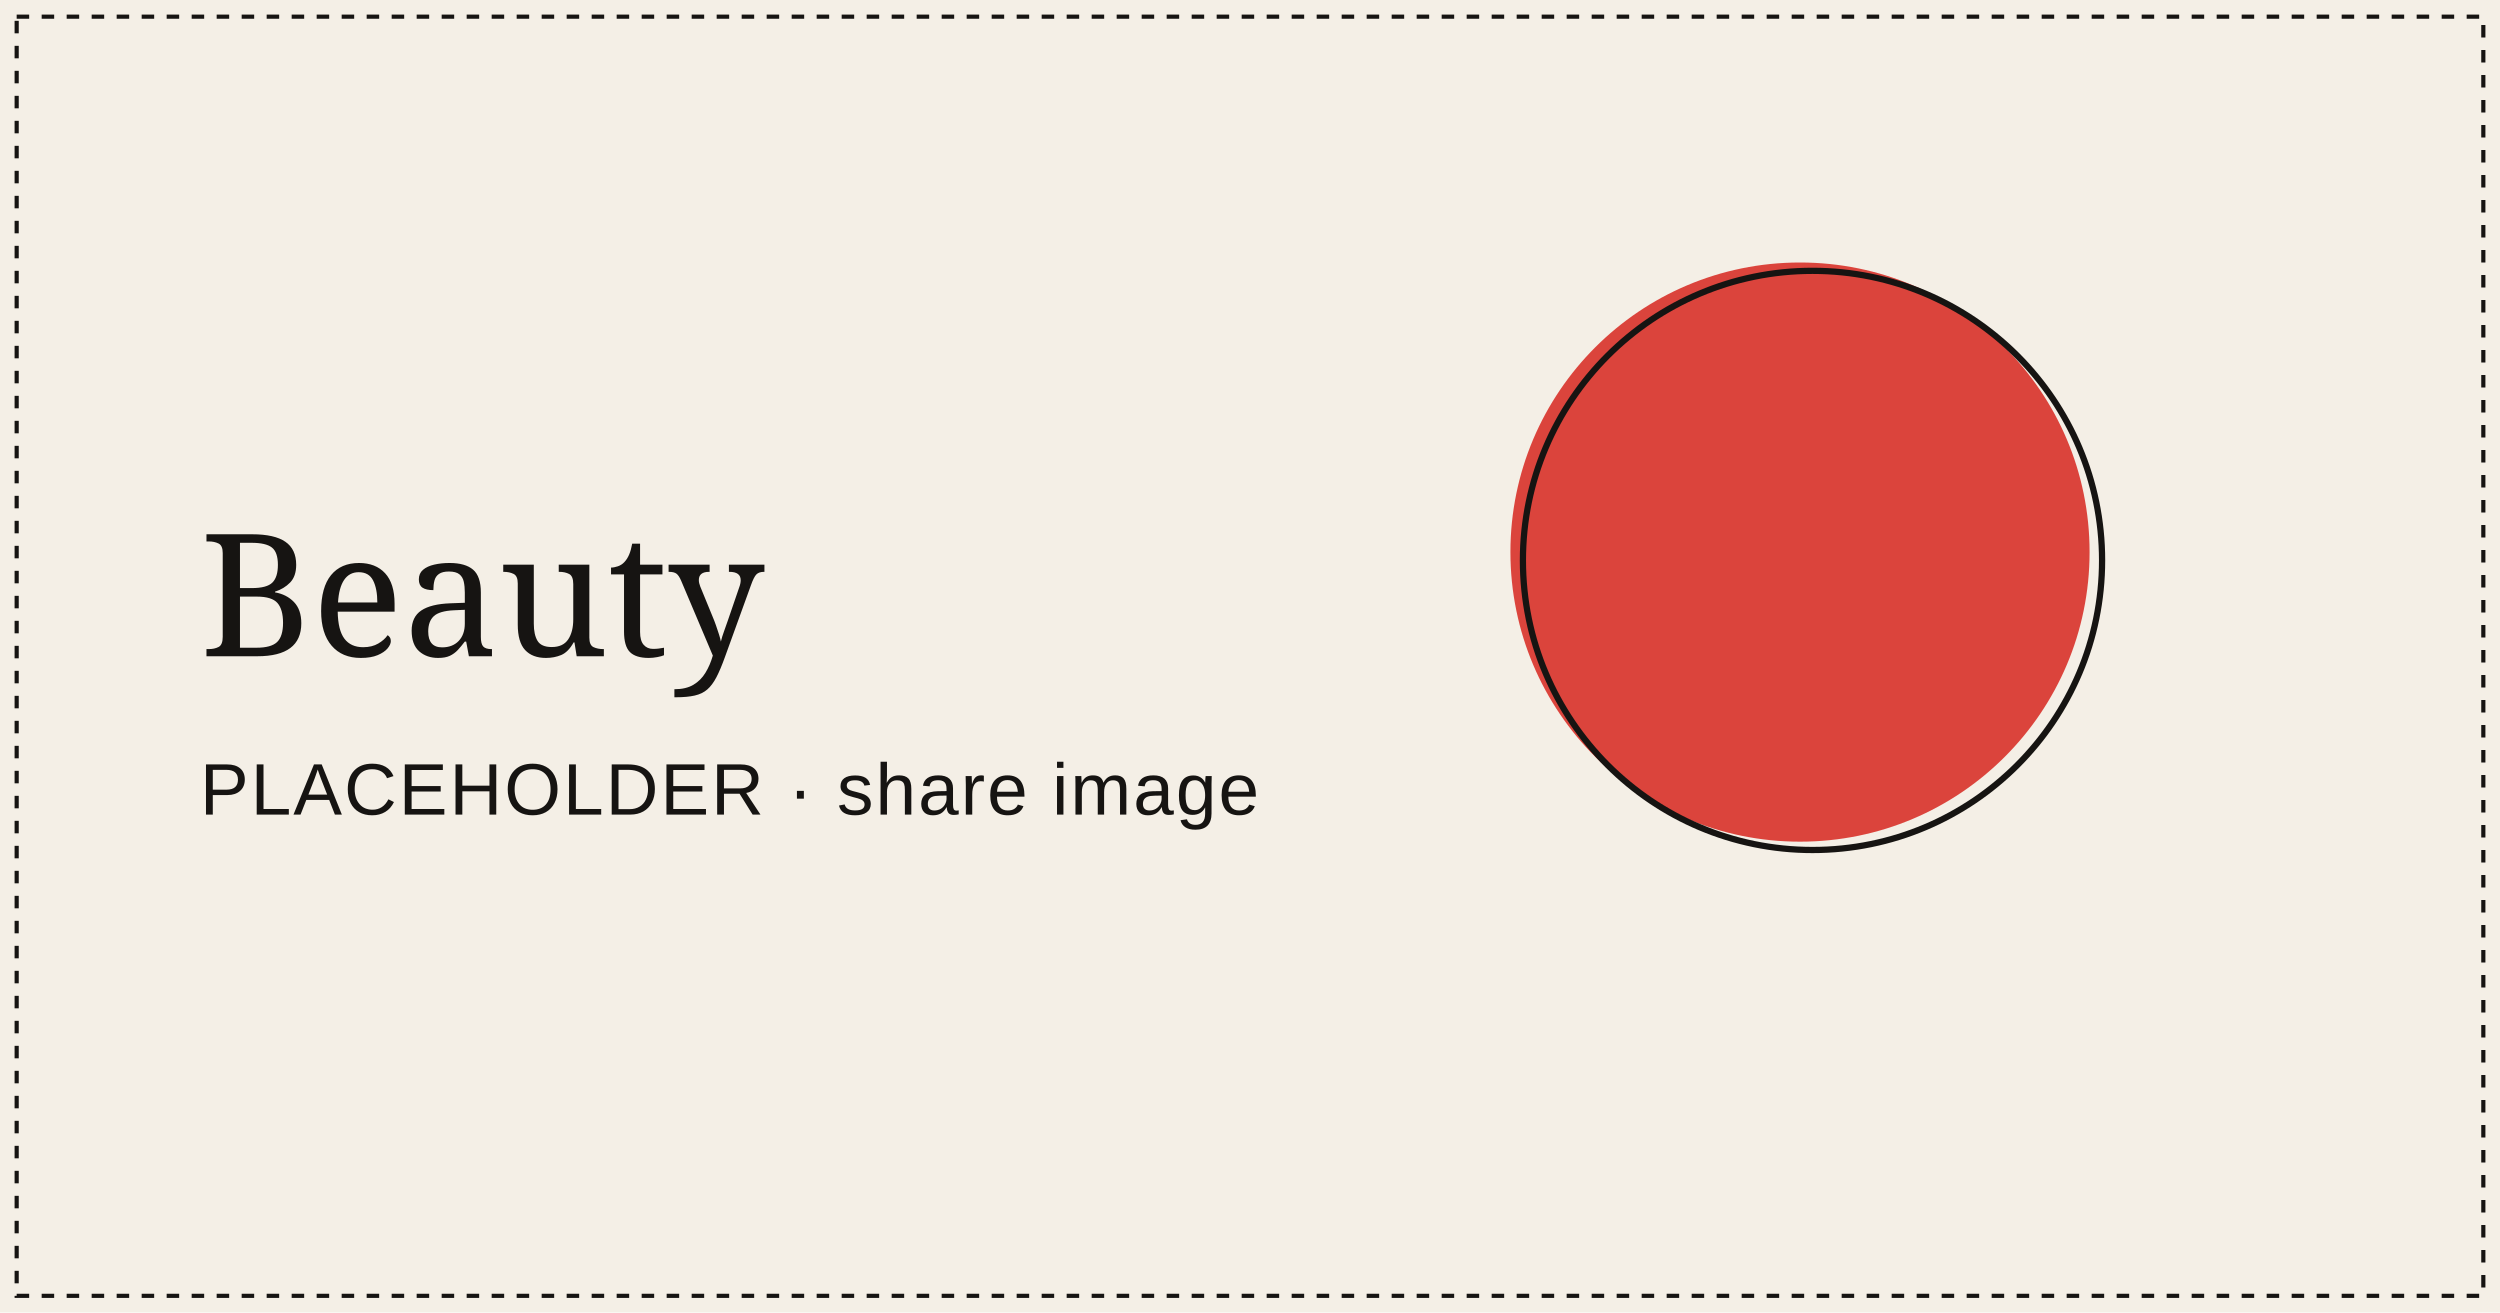
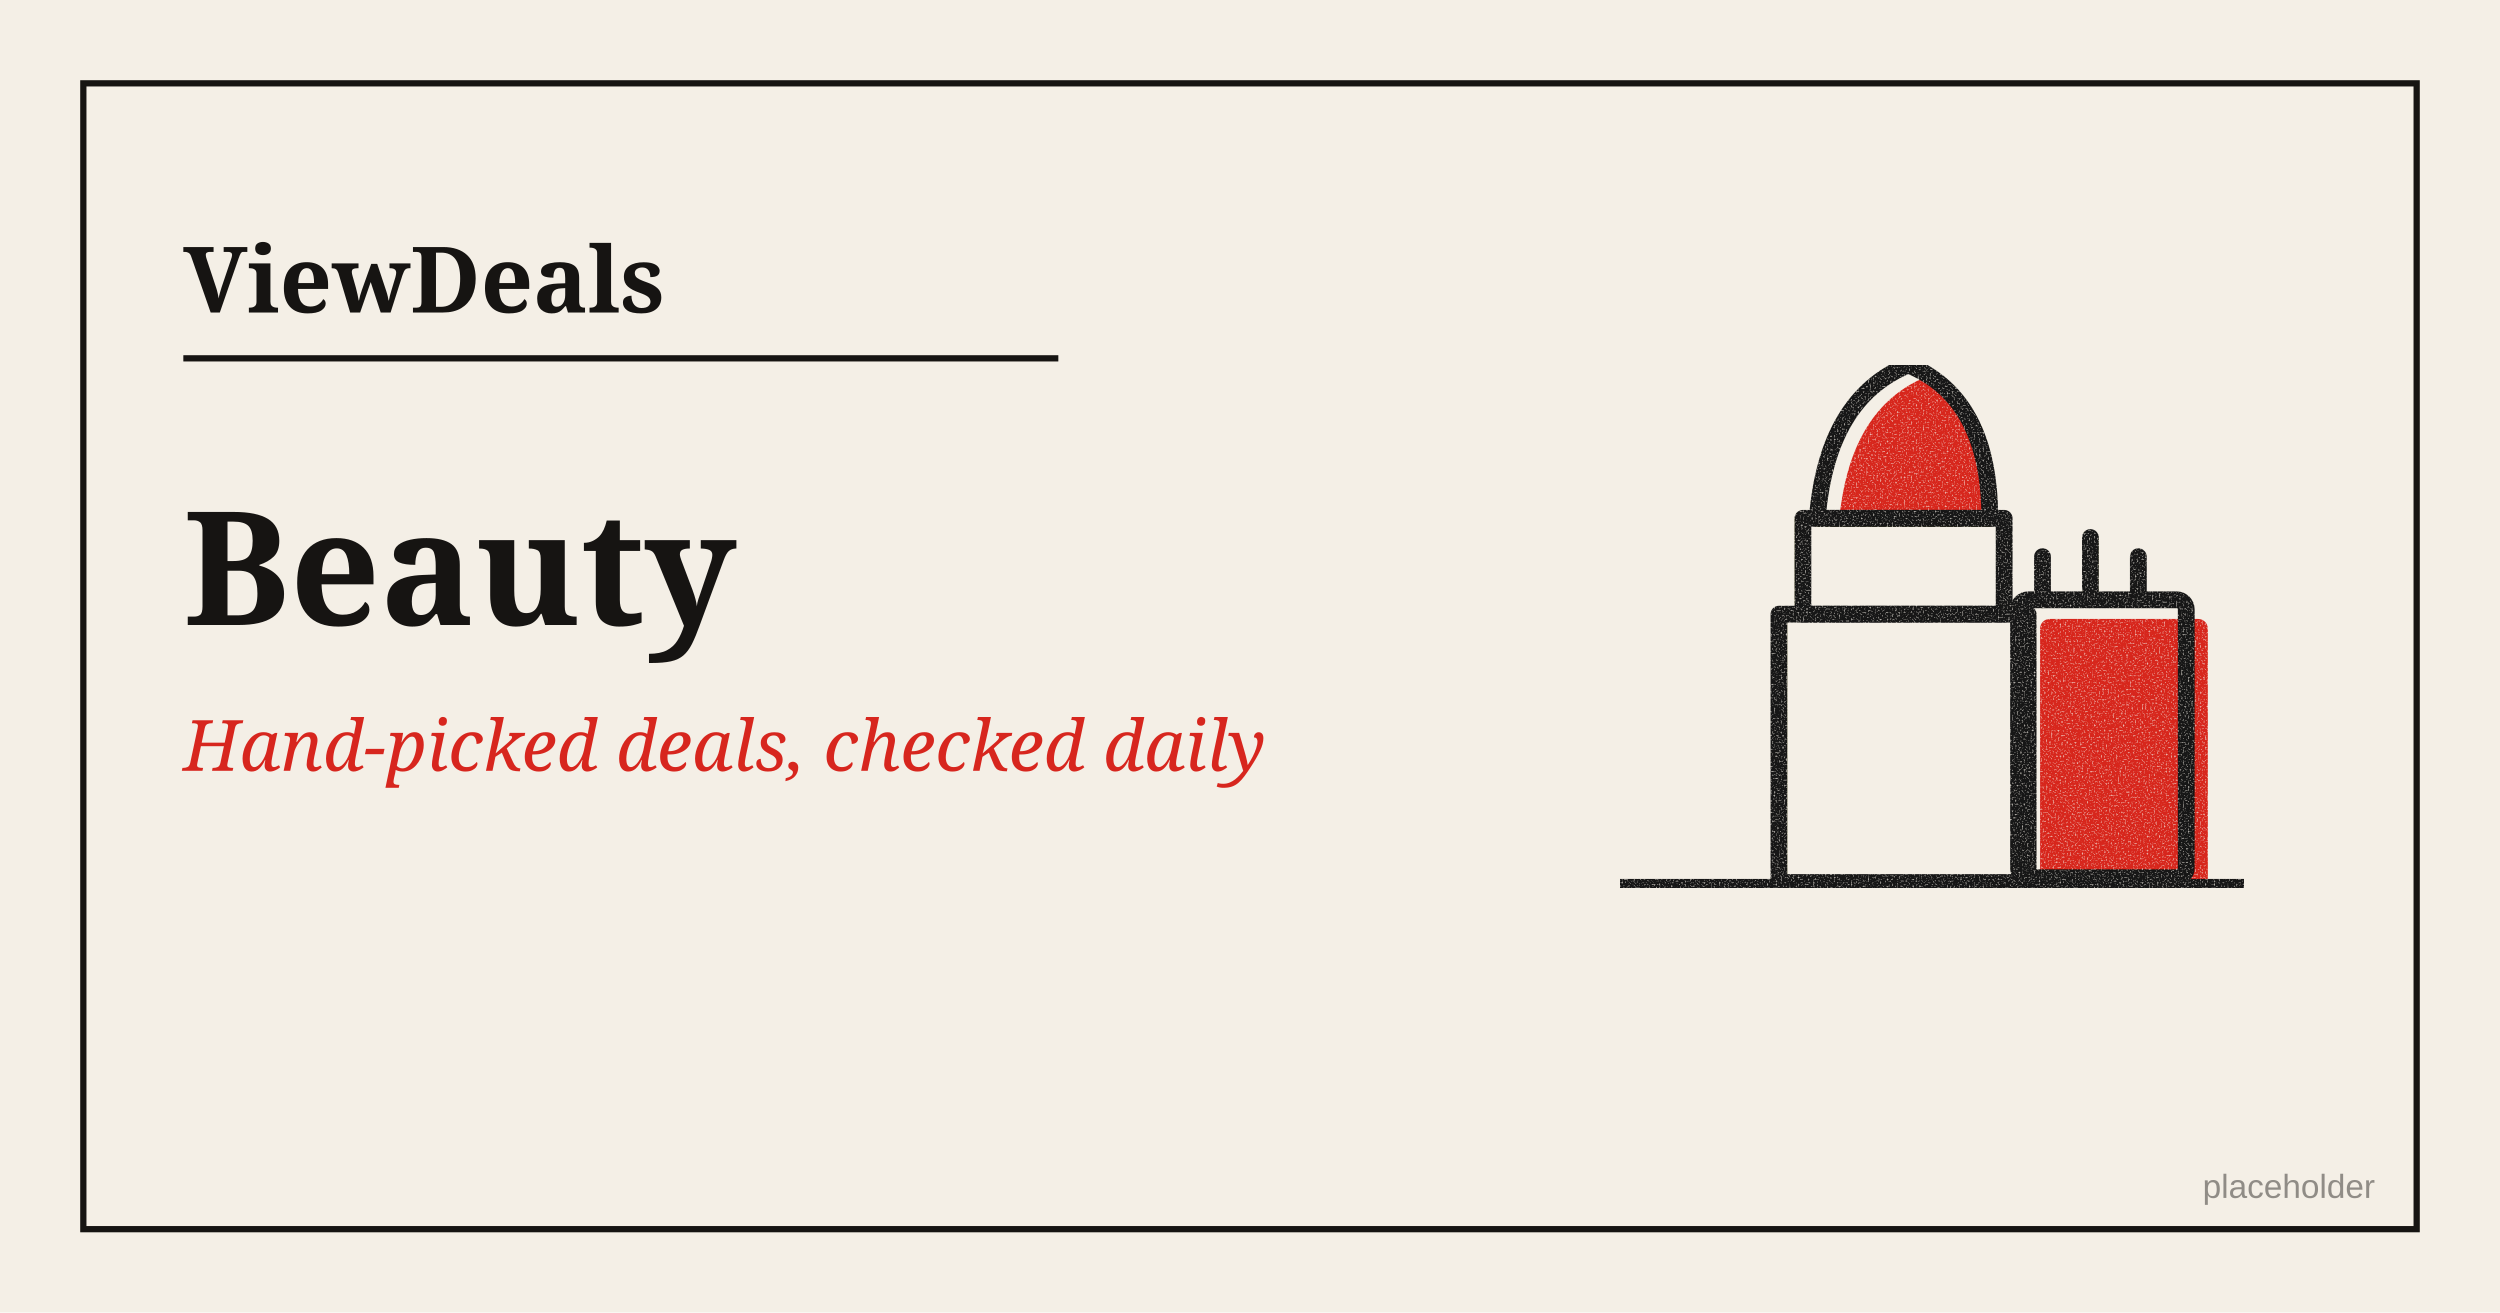
<svg xmlns="http://www.w3.org/2000/svg" width="1200" height="630" viewBox="0 0 1200 630">
+   <defs>
+     <filter id="g" x="0" y="0" width="100%" height="100%">
+       <feTurbulence type="fractalNoise" baseFrequency="1.4" numOctaves="1" seed="4" result="n" />
+       <feColorMatrix in="n" type="matrix" values="0 0 0 0 0 0 0 0 0 0 0 0 0 0 0 0 0 0 -2.4 2.25" result="m" />
+       <feComposite in="SourceGraphic" in2="m" operator="in" />
+     </filter>
+   </defs>
  <rect width="1200" height="630" fill="#F4EFE6" />
-   <rect x="8" y="8" width="1184" height="614" fill="none" stroke="#161412" stroke-width="2" stroke-dasharray="6 6" />
-   <circle cx="864" cy="265" r="139" fill="#D7261E" opacity=".85" />
-   <circle cx="870" cy="269" r="139" fill="none" stroke="#161412" stroke-width="3" />
-   <text x="96" y="315" font-family="Georgia,serif" font-size="82" fill="#161412">Beauty</text>
-   <text x="96" y="391" font-family="Arial,sans-serif" font-size="35" fill="#161412" letter-spacing="1">PLACEHOLDER · share image</text>
+   <rect x="40" y="40" width="1120" height="550" fill="none" stroke="#161412" stroke-width="3" />
+   <text x="88" y="150" font-family="Georgia,serif" font-size="44" font-weight="700" fill="#161412">ViewDeals</text>
+   <path d="M88 172 h420" stroke="#161412" stroke-width="3" />
+   <text x="88" y="300" font-family="Georgia,serif" font-size="76" font-weight="700" fill="#161412">Beauty</text>
+   <text x="88" y="370" font-family="Georgia,serif" font-size="34" font-style="italic" fill="#D7261E">Hand-picked deals, checked daily</text>
+   <g transform="translate(640 120) scale(1.15)">
+     <g filter="url(#g)">
+       <g fill="#D7261E" transform="translate(5 4)">
+         <path d="M206 110 q4 -46 34 -60 q30 14 30 60z" />
+         <rect x="290" y="150" width="70" height="112" rx="4" />
+       </g>
+       <g fill="none" stroke="#161412" stroke-width="7" stroke-linecap="round" stroke-linejoin="round">
+         <path d="M202 112 q4 -50 38 -64 q34 14 34 64z" />
+         <rect x="196" y="112" width="84" height="40" />
+         <rect x="186" y="152" width="104" height="112" />
+         <rect x="286" y="146" width="70" height="116" rx="4" />
+         <path d="M296 128 v18 M316 120 v26 M336 128 v18 M120 266 h260" />
+       </g>
+     </g>
+   </g>
+   <text x="1140" y="575" text-anchor="end" font-family="Arial,sans-serif" font-size="16" fill="#161412" opacity=".45">placeholder</text>
</svg>
